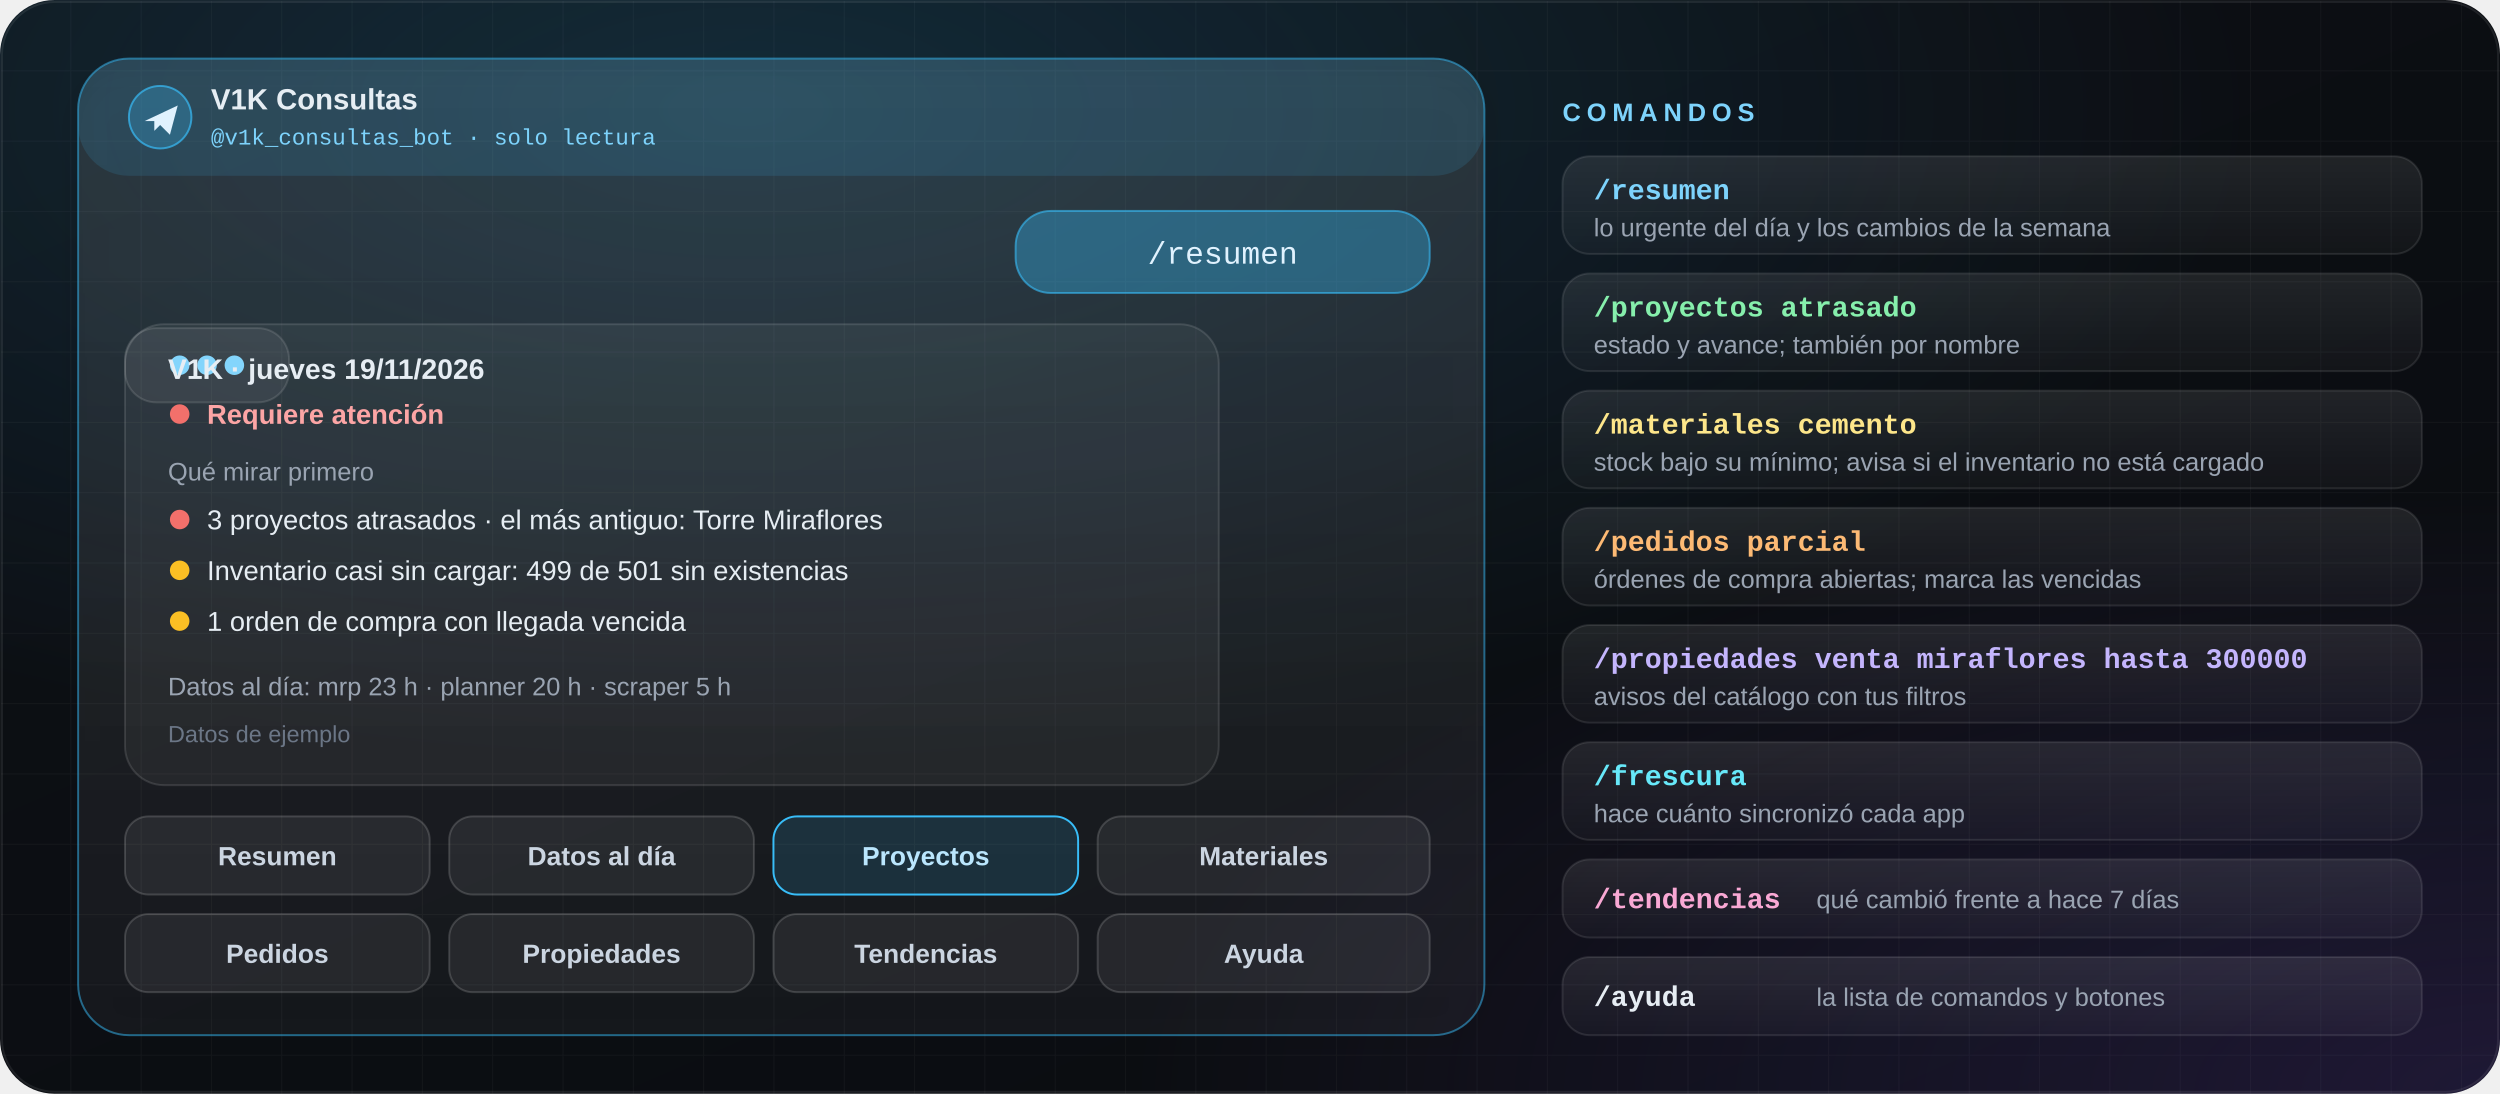
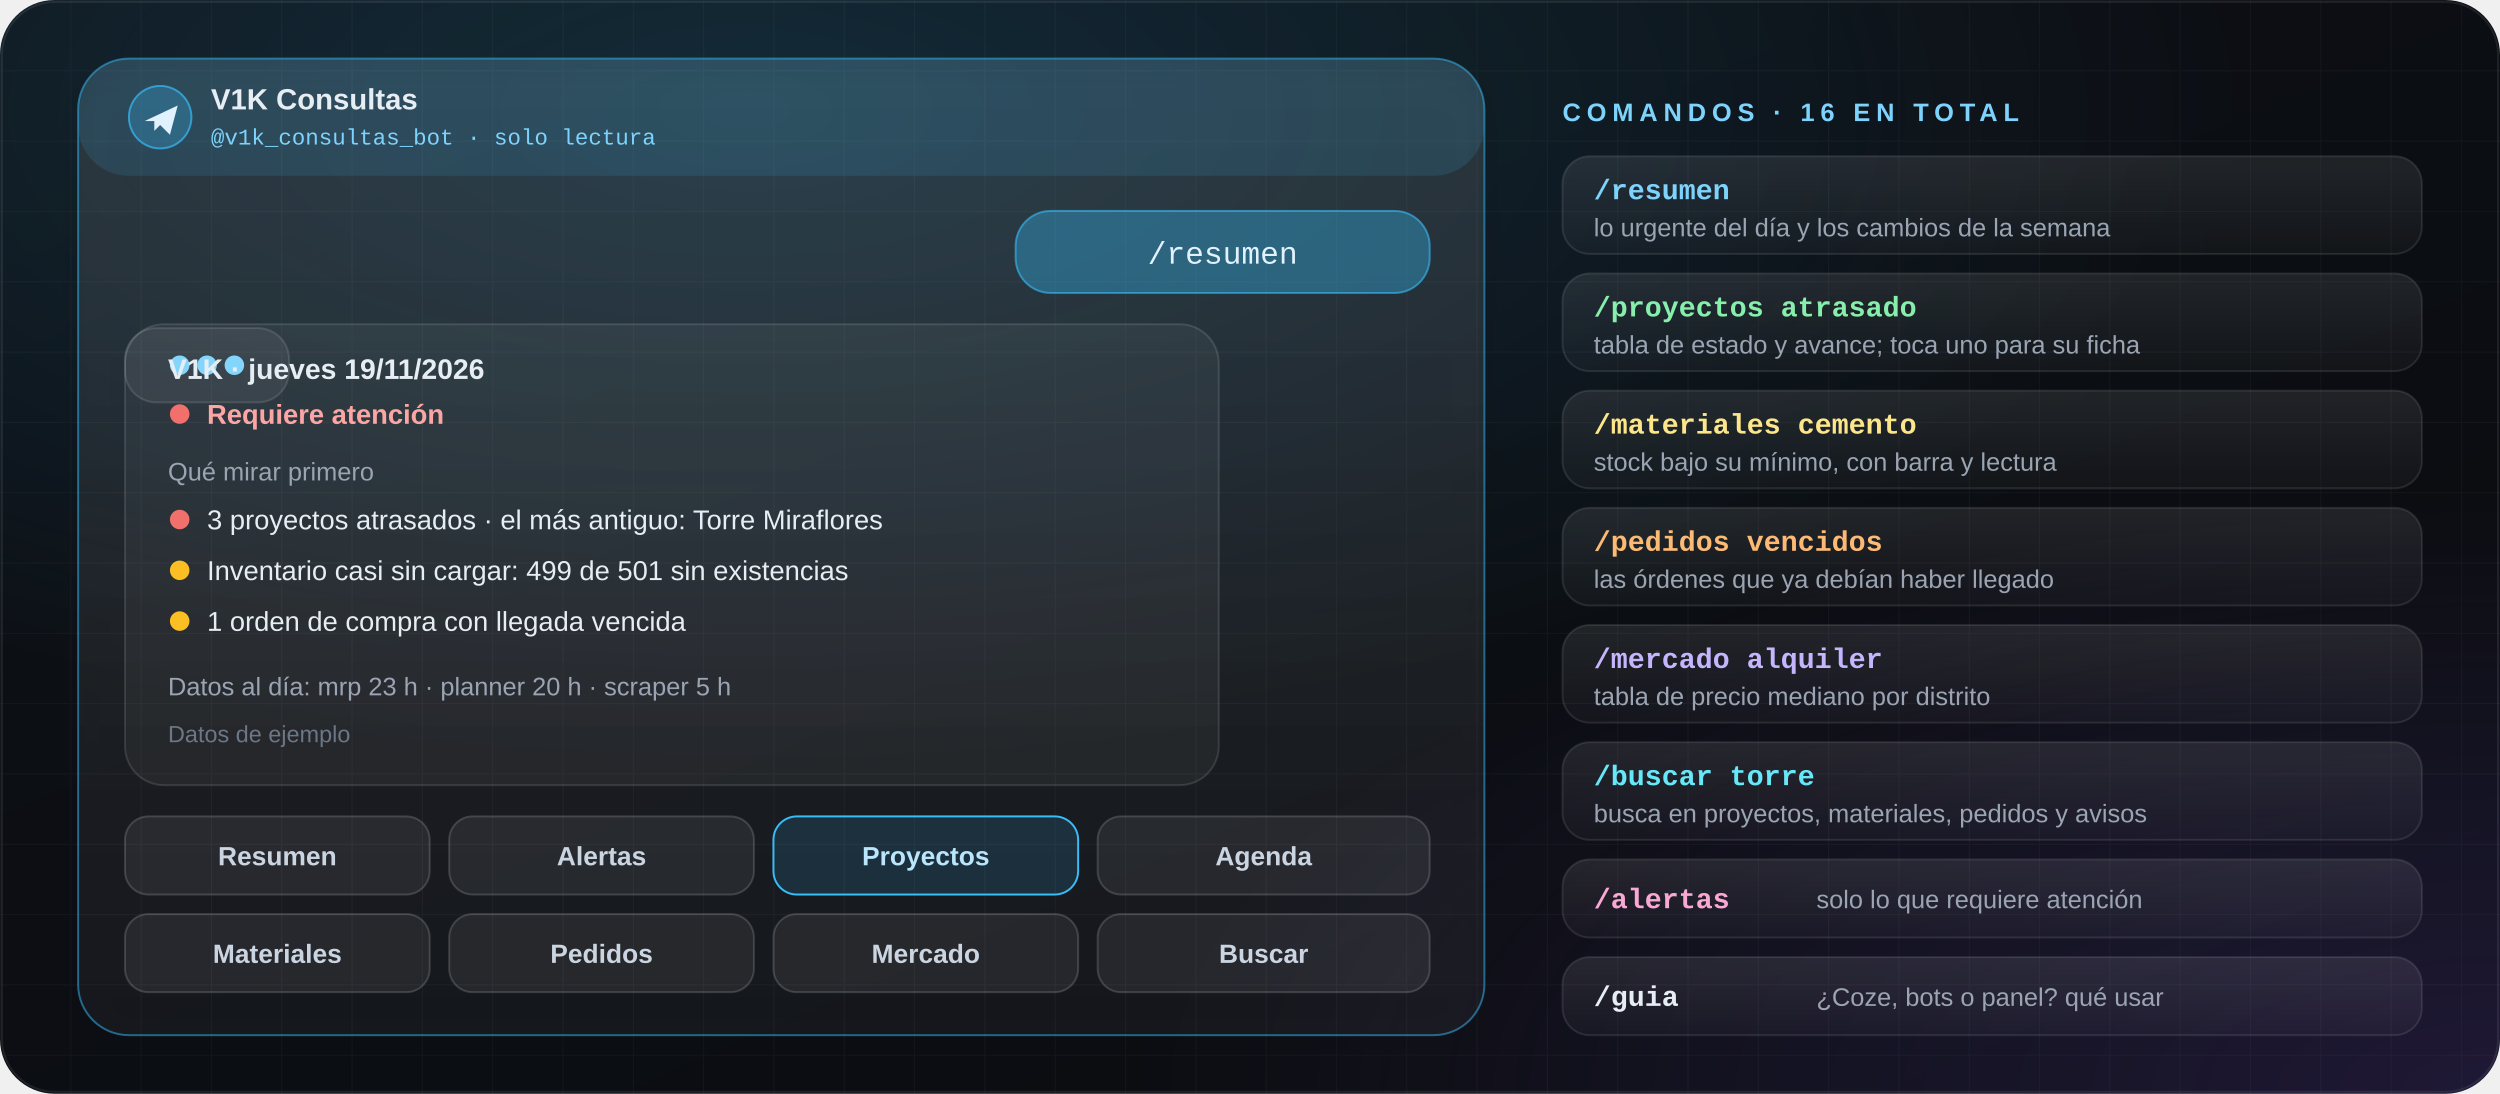
<svg xmlns="http://www.w3.org/2000/svg" width="1280" height="560" viewBox="0 0 1280 560" role="img" aria-labelledby="t d">
  <defs>
    <linearGradient id="bg" x1="0" y1="0" x2="1" y2="1">
      <stop offset="0" stop-color="#0d1015" />
      <stop offset="1" stop-color="#0a0c10" />
    </linearGradient>
    <radialGradient id="gB" cx="0.3" cy="0.1" r="0.6">
      <stop offset="0" stop-color="#38bdf8" stop-opacity="0.16" />
      <stop offset="1" stop-color="#38bdf8" stop-opacity="0" />
    </radialGradient>
    <radialGradient id="gV" cx="1" cy="1" r="0.55">
      <stop offset="0" stop-color="#8b5cf6" stop-opacity="0.16" />
      <stop offset="1" stop-color="#8b5cf6" stop-opacity="0" />
    </radialGradient>
    <linearGradient id="glass" x1="0" y1="0" x2="0" y2="1">
      <stop offset="0" stop-color="#ffffff" stop-opacity="0.09" />
      <stop offset="1" stop-color="#ffffff" stop-opacity="0.03" />
    </linearGradient>
    <pattern id="grid" width="36" height="36" patternUnits="userSpaceOnUse">
      <path d="M36 0H0V36" fill="none" stroke="#ffffff" stroke-opacity="0.035" />
    </pattern>
    <filter id="sh" x="-20%" y="-20%" width="140%" height="150%">
      <feDropShadow dx="0" dy="8" stdDeviation="8" flood-color="#000" flood-opacity="0.5" />
    </filter>
    <style>
    @keyframes u1 { 0%, 4% { opacity: 0; transform: translateY(10px); } 7%, 94% { opacity: 1; transform: none; } 97%, 100% { opacity: 0; transform: none; } }
    @keyframes tp { 0%, 10% { opacity: 0; } 12%, 24% { opacity: 1; } 27%, 100% { opacity: 0; } }
    @keyframes r1 { 0%, 26% { opacity: 0; transform: translateY(12px); } 30%, 94% { opacity: 1; transform: none; } 97%, 100% { opacity: 0; transform: none; } }
    @keyframes kb { 0%, 40% { opacity: 0; transform: translateY(10px); } 44%, 94% { opacity: 1; transform: none; } 97%, 100% { opacity: 0; transform: none; } }
    .u1 { animation: u1 14s ease-out infinite; } .tp { animation: tp 14s linear infinite; } .r1 { animation: r1 14s ease-out infinite; } .kb { animation: kb 14s ease-out infinite; }
    @keyframes c1 { 0%, 8% { opacity: 0; transform: translateX(14px); } 11%, 94% { opacity: 1; transform: none; } 97%, 100% { opacity: 0; transform: none; } }
    @keyframes c2 { 0%, 14% { opacity: 0; transform: translateX(14px); } 17%, 94% { opacity: 1; transform: none; } 97%, 100% { opacity: 0; transform: none; } }
    @keyframes c3 { 0%, 20% { opacity: 0; transform: translateX(14px); } 23%, 94% { opacity: 1; transform: none; } 97%, 100% { opacity: 0; transform: none; } }
    @keyframes c4 { 0%, 26% { opacity: 0; transform: translateX(14px); } 29%, 94% { opacity: 1; transform: none; } 97%, 100% { opacity: 0; transform: none; } }
    @keyframes c5 { 0%, 32% { opacity: 0; transform: translateX(14px); } 35%, 94% { opacity: 1; transform: none; } 97%, 100% { opacity: 0; transform: none; } }
    @keyframes c6 { 0%, 38% { opacity: 0; transform: translateX(14px); } 41%, 94% { opacity: 1; transform: none; } 97%, 100% { opacity: 0; transform: none; } }
    @keyframes c7 { 0%, 44% { opacity: 0; transform: translateX(14px); } 47%, 94% { opacity: 1; transform: none; } 97%, 100% { opacity: 0; transform: none; } }
    @keyframes c8 { 0%, 50% { opacity: 0; transform: translateX(14px); } 53%, 94% { opacity: 1; transform: none; } 97%, 100% { opacity: 0; transform: none; } }
    .c1 { animation: c1 14s ease-out infinite; } .c2 { animation: c2 14s ease-out infinite; } .c3 { animation: c3 14s ease-out infinite; } .c4 { animation: c4 14s ease-out infinite; }
    .c5 { animation: c5 14s ease-out infinite; } .c6 { animation: c6 14s ease-out infinite; } .c7 { animation: c7 14s ease-out infinite; } .c8 { animation: c8 14s ease-out infinite; }
    @keyframes bote { 0%, 100% { transform: translateY(0); opacity: 0.5; } 50% { transform: translateY(-5px); opacity: 1; } }
    .b1 { animation: bote 0.9s ease-in-out infinite; } .b2 { animation: bote 0.9s ease-in-out 0.15s infinite; } .b3 { animation: bote 0.9s ease-in-out 0.3s infinite; }
    @keyframes toque { 0%, 100% { stroke-opacity: 0.35; } 50% { stroke-opacity: 1; } }
    .toque { animation: toque 1.8s ease-in-out infinite; }
    @media (prefers-reduced-motion: reduce) { *, *::before, *::after { animation: none !important; } .anim { display: none; } .tp { display: none; } }</style>
  </defs>
  <rect width="1280" height="560" rx="28" fill="url(#bg)" />
  <rect width="1280" height="560" rx="28" fill="url(#grid)" />
  <rect width="1280" height="560" rx="28" fill="url(#gB)" />
  <rect width="1280" height="560" rx="28" fill="url(#gV)" />
  <rect x="1" y="1" width="1278" height="558" rx="27" fill="none" stroke="#ffffff" stroke-opacity="0.08" />
  <g font-family="'Segoe UI','Helvetica Neue',Arial,sans-serif">
    <g filter="url(#sh)">
      <rect x="40" y="30" width="720" height="500" rx="26" fill="url(#glass)" stroke="#38bdf8" stroke-opacity="0.5" />
    </g>
    <rect x="40" y="30" width="720" height="60" rx="26" fill="#38bdf8" fill-opacity="0.13" />
    <circle cx="82" cy="60" r="16" fill="#38bdf8" fill-opacity="0.25" stroke="#38bdf8" stroke-opacity="0.7" />
    <path d="M74 62 L91 54 L87 69 L82 64 L79 67 L79 62 Z" fill="#e0f2fe" />
    <text x="108" y="56" font-size="15" font-weight="700" fill="#e6edf3">V1K Consultas</text>
    <text x="108" y="74" font-size="11.5" font-family="Consolas,'Courier New',monospace" fill="#7dd3fc">@v1k_consultas_bot · solo lectura</text>
    <g class="u1">
      <rect x="520" y="108" width="212" height="42" rx="18" fill="#38bdf8" fill-opacity="0.35" stroke="#38bdf8" stroke-opacity="0.6" />
      <text x="626" y="135" text-anchor="middle" font-size="16" font-family="Consolas,'Courier New',monospace" fill="#e0f2fe">/resumen</text>
    </g>
    <g class="tp">
      <rect x="64" y="168" width="84" height="38" rx="16" fill="#ffffff" fill-opacity="0.06" stroke="#ffffff" stroke-opacity="0.12" />
      <circle class="b1" cx="92" cy="187" r="5" fill="#7dd3fc" />
      <circle class="b2" cx="106" cy="187" r="5" fill="#7dd3fc" />
      <circle class="b3" cx="120" cy="187" r="5" fill="#7dd3fc" />
    </g>
    <g class="r1">
      <rect x="64" y="166" width="560" height="236" rx="20" fill="#ffffff" fill-opacity="0.05" stroke="#ffffff" stroke-opacity="0.12" />
      <text x="86" y="194" font-size="14.5" font-weight="700" fill="#e6edf3">V1K · jueves 19/11/2026</text>
      <circle cx="92" cy="212" r="5" fill="#f2706b" />
      <text x="106" y="217" font-size="14" font-weight="700" fill="#fca5a5">Requiere atención</text>
      <text x="86" y="246" font-size="13" fill="#9aa4b2">Qué mirar primero</text>
      <circle cx="92" cy="266" r="5" fill="#f2706b" />
      <text x="106" y="271" font-size="14" fill="#e6edf3">3 proyectos atrasados · el más antiguo: Torre Miraflores</text>
      <circle cx="92" cy="292" r="5" fill="#fbbf24" />
      <text x="106" y="297" font-size="14" fill="#e6edf3">Inventario casi sin cargar: 499 de 501 sin existencias</text>
      <circle cx="92" cy="318" r="5" fill="#fbbf24" />
      <text x="106" y="323" font-size="14" fill="#e6edf3">1 orden de compra con llegada vencida</text>
      <text x="86" y="356" font-size="13" fill="#9aa4b2">Datos al día: mrp 23 h · planner 20 h · scraper 5 h</text>
      <text x="86" y="380" font-size="12" fill="#6b7686">Datos de ejemplo</text>
    </g>
    <g class="kb" font-size="13.5" font-weight="600" text-anchor="middle" fill="#cbd5e1">
      <rect x="64" y="418" width="156" height="40" rx="12" fill="#ffffff" fill-opacity="0.07" stroke="#ffffff" stroke-opacity="0.16" />
      <text x="142" y="443">Resumen</text>
      <rect x="230" y="418" width="156" height="40" rx="12" fill="#ffffff" fill-opacity="0.07" stroke="#ffffff" stroke-opacity="0.16" />
-       <text x="308" y="443">Datos al día</text>
+       <text x="308" y="443">Alertas</text>
      <rect class="toque" x="396" y="418" width="156" height="40" rx="12" fill="#38bdf8" fill-opacity="0.14" stroke="#38bdf8" />
      <text x="474" y="443" fill="#bae6fd">Proyectos</text>
      <rect x="562" y="418" width="170" height="40" rx="12" fill="#ffffff" fill-opacity="0.07" stroke="#ffffff" stroke-opacity="0.16" />
-       <text x="647" y="443">Materiales</text>
+       <text x="647" y="443">Agenda</text>
      <rect x="64" y="468" width="156" height="40" rx="12" fill="#ffffff" fill-opacity="0.07" stroke="#ffffff" stroke-opacity="0.16" />
-       <text x="142" y="493">Pedidos</text>
+       <text x="142" y="493">Materiales</text>
      <rect x="230" y="468" width="156" height="40" rx="12" fill="#ffffff" fill-opacity="0.07" stroke="#ffffff" stroke-opacity="0.16" />
-       <text x="308" y="493">Propiedades</text>
+       <text x="308" y="493">Pedidos</text>
      <rect x="396" y="468" width="156" height="40" rx="12" fill="#ffffff" fill-opacity="0.07" stroke="#ffffff" stroke-opacity="0.16" />
-       <text x="474" y="493">Tendencias</text>
+       <text x="474" y="493">Mercado</text>
      <rect x="562" y="468" width="170" height="40" rx="12" fill="#ffffff" fill-opacity="0.07" stroke="#ffffff" stroke-opacity="0.16" />
-       <text x="647" y="493">Ayuda</text>
+       <text x="647" y="493">Buscar</text>
    </g>
-     <text x="800" y="62" font-size="13" font-weight="700" letter-spacing="3" fill="#7dd3fc">COMANDOS</text>
+     <text x="800" y="62" font-size="13" font-weight="700" letter-spacing="3" fill="#7dd3fc">COMANDOS · 16 EN TOTAL</text>
    <g font-size="13" fill="#9aa4b2">
      <g class="c1">
        <rect x="800" y="80" width="440" height="50" rx="14" fill="url(#glass)" stroke="#ffffff" stroke-opacity="0.1" />
        <text x="816" y="102" font-size="14.5" font-family="Consolas,'Courier New',monospace" font-weight="700" fill="#7dd3fc">/resumen</text>
        <text x="816" y="121">lo urgente del día y los cambios de la semana</text>
      </g>
      <g class="c2">
        <rect x="800" y="140" width="440" height="50" rx="14" fill="url(#glass)" stroke="#ffffff" stroke-opacity="0.1" />
        <text x="816" y="162" font-size="14.5" font-family="Consolas,'Courier New',monospace" font-weight="700" fill="#86efac">/proyectos atrasado</text>
-         <text x="816" y="181">estado y avance; también por nombre</text>
+         <text x="816" y="181">tabla de estado y avance; toca uno para su ficha</text>
      </g>
      <g class="c3">
        <rect x="800" y="200" width="440" height="50" rx="14" fill="url(#glass)" stroke="#ffffff" stroke-opacity="0.1" />
        <text x="816" y="222" font-size="14.5" font-family="Consolas,'Courier New',monospace" font-weight="700" fill="#fde68a">/materiales cemento</text>
-         <text x="816" y="241">stock bajo su mínimo; avisa si el inventario no está cargado</text>
+         <text x="816" y="241">stock bajo su mínimo, con barra y lectura</text>
      </g>
      <g class="c4">
        <rect x="800" y="260" width="440" height="50" rx="14" fill="url(#glass)" stroke="#ffffff" stroke-opacity="0.1" />
-         <text x="816" y="282" font-size="14.5" font-family="Consolas,'Courier New',monospace" font-weight="700" fill="#fdba74">/pedidos parcial</text>
-         <text x="816" y="301">órdenes de compra abiertas; marca las vencidas</text>
+         <text x="816" y="282" font-size="14.5" font-family="Consolas,'Courier New',monospace" font-weight="700" fill="#fdba74">/pedidos vencidos</text>
+         <text x="816" y="301">las órdenes que ya debían haber llegado</text>
      </g>
      <g class="c5">
        <rect x="800" y="320" width="440" height="50" rx="14" fill="url(#glass)" stroke="#ffffff" stroke-opacity="0.1" />
-         <text x="816" y="342" font-size="14.5" font-family="Consolas,'Courier New',monospace" font-weight="700" fill="#c4b5fd">/propiedades venta miraflores hasta 300000</text>
-         <text x="816" y="361">avisos del catálogo con tus filtros</text>
+         <text x="816" y="342" font-size="14.5" font-family="Consolas,'Courier New',monospace" font-weight="700" fill="#c4b5fd">/mercado alquiler</text>
+         <text x="816" y="361">tabla de precio mediano por distrito</text>
      </g>
      <g class="c6">
        <rect x="800" y="380" width="440" height="50" rx="14" fill="url(#glass)" stroke="#ffffff" stroke-opacity="0.1" />
-         <text x="816" y="402" font-size="14.5" font-family="Consolas,'Courier New',monospace" font-weight="700" fill="#67e8f9">/frescura</text>
-         <text x="816" y="421">hace cuánto sincronizó cada app</text>
+         <text x="816" y="402" font-size="14.5" font-family="Consolas,'Courier New',monospace" font-weight="700" fill="#67e8f9">/buscar torre</text>
+         <text x="816" y="421">busca en proyectos, materiales, pedidos y avisos</text>
      </g>
      <g class="c7">
        <rect x="800" y="440" width="440" height="40" rx="14" fill="url(#glass)" stroke="#ffffff" stroke-opacity="0.1" />
-         <text x="816" y="465" font-size="14.5" font-family="Consolas,'Courier New',monospace" font-weight="700" fill="#f9a8d4">/tendencias</text>
-         <text x="930" y="465">qué cambió frente a hace 7 días</text>
+         <text x="816" y="465" font-size="14.5" font-family="Consolas,'Courier New',monospace" font-weight="700" fill="#f9a8d4">/alertas</text>
+         <text x="930" y="465">solo lo que requiere atención</text>
      </g>
      <g class="c8">
        <rect x="800" y="490" width="440" height="40" rx="14" fill="url(#glass)" stroke="#ffffff" stroke-opacity="0.1" />
-         <text x="816" y="515" font-size="14.5" font-family="Consolas,'Courier New',monospace" font-weight="700" fill="#e6edf3">/ayuda</text>
-         <text x="930" y="515">la lista de comandos y botones</text>
+         <text x="816" y="515" font-size="14.5" font-family="Consolas,'Courier New',monospace" font-weight="700" fill="#e6edf3">/guia</text>
+         <text x="930" y="515">¿Coze, bots o panel? qué usar</text>
      </g>
    </g>
  </g>
</svg>
